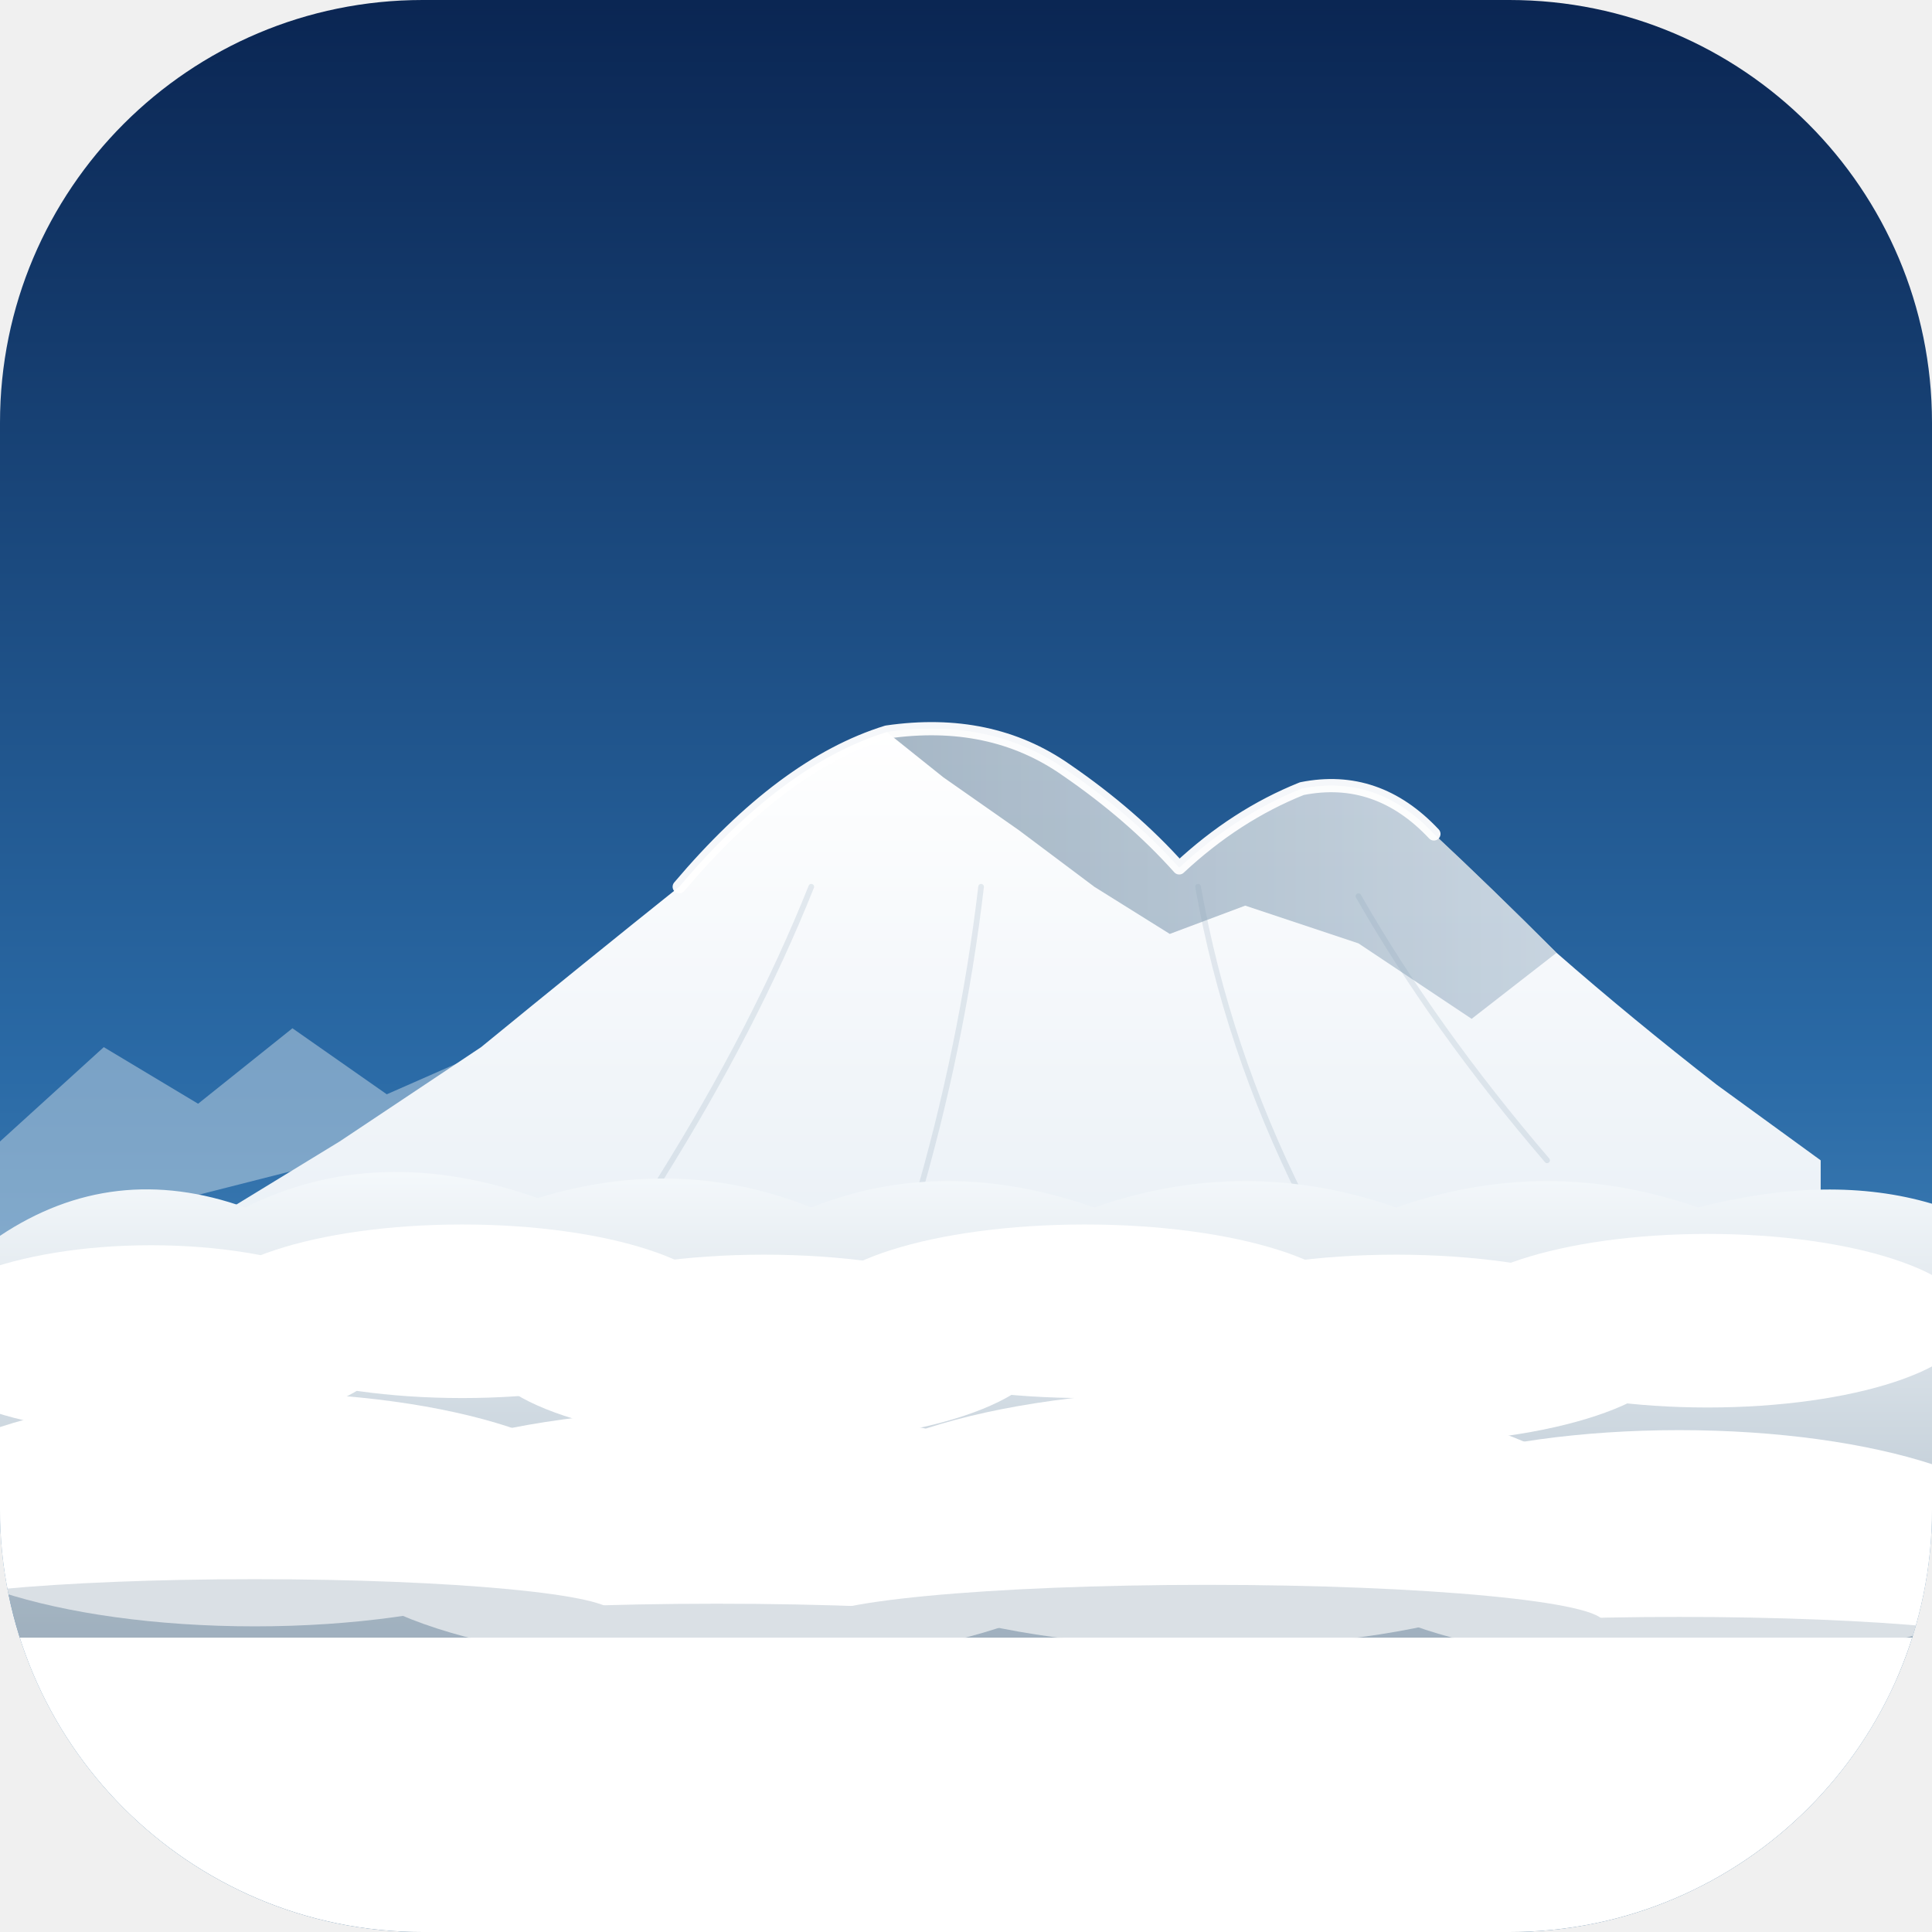
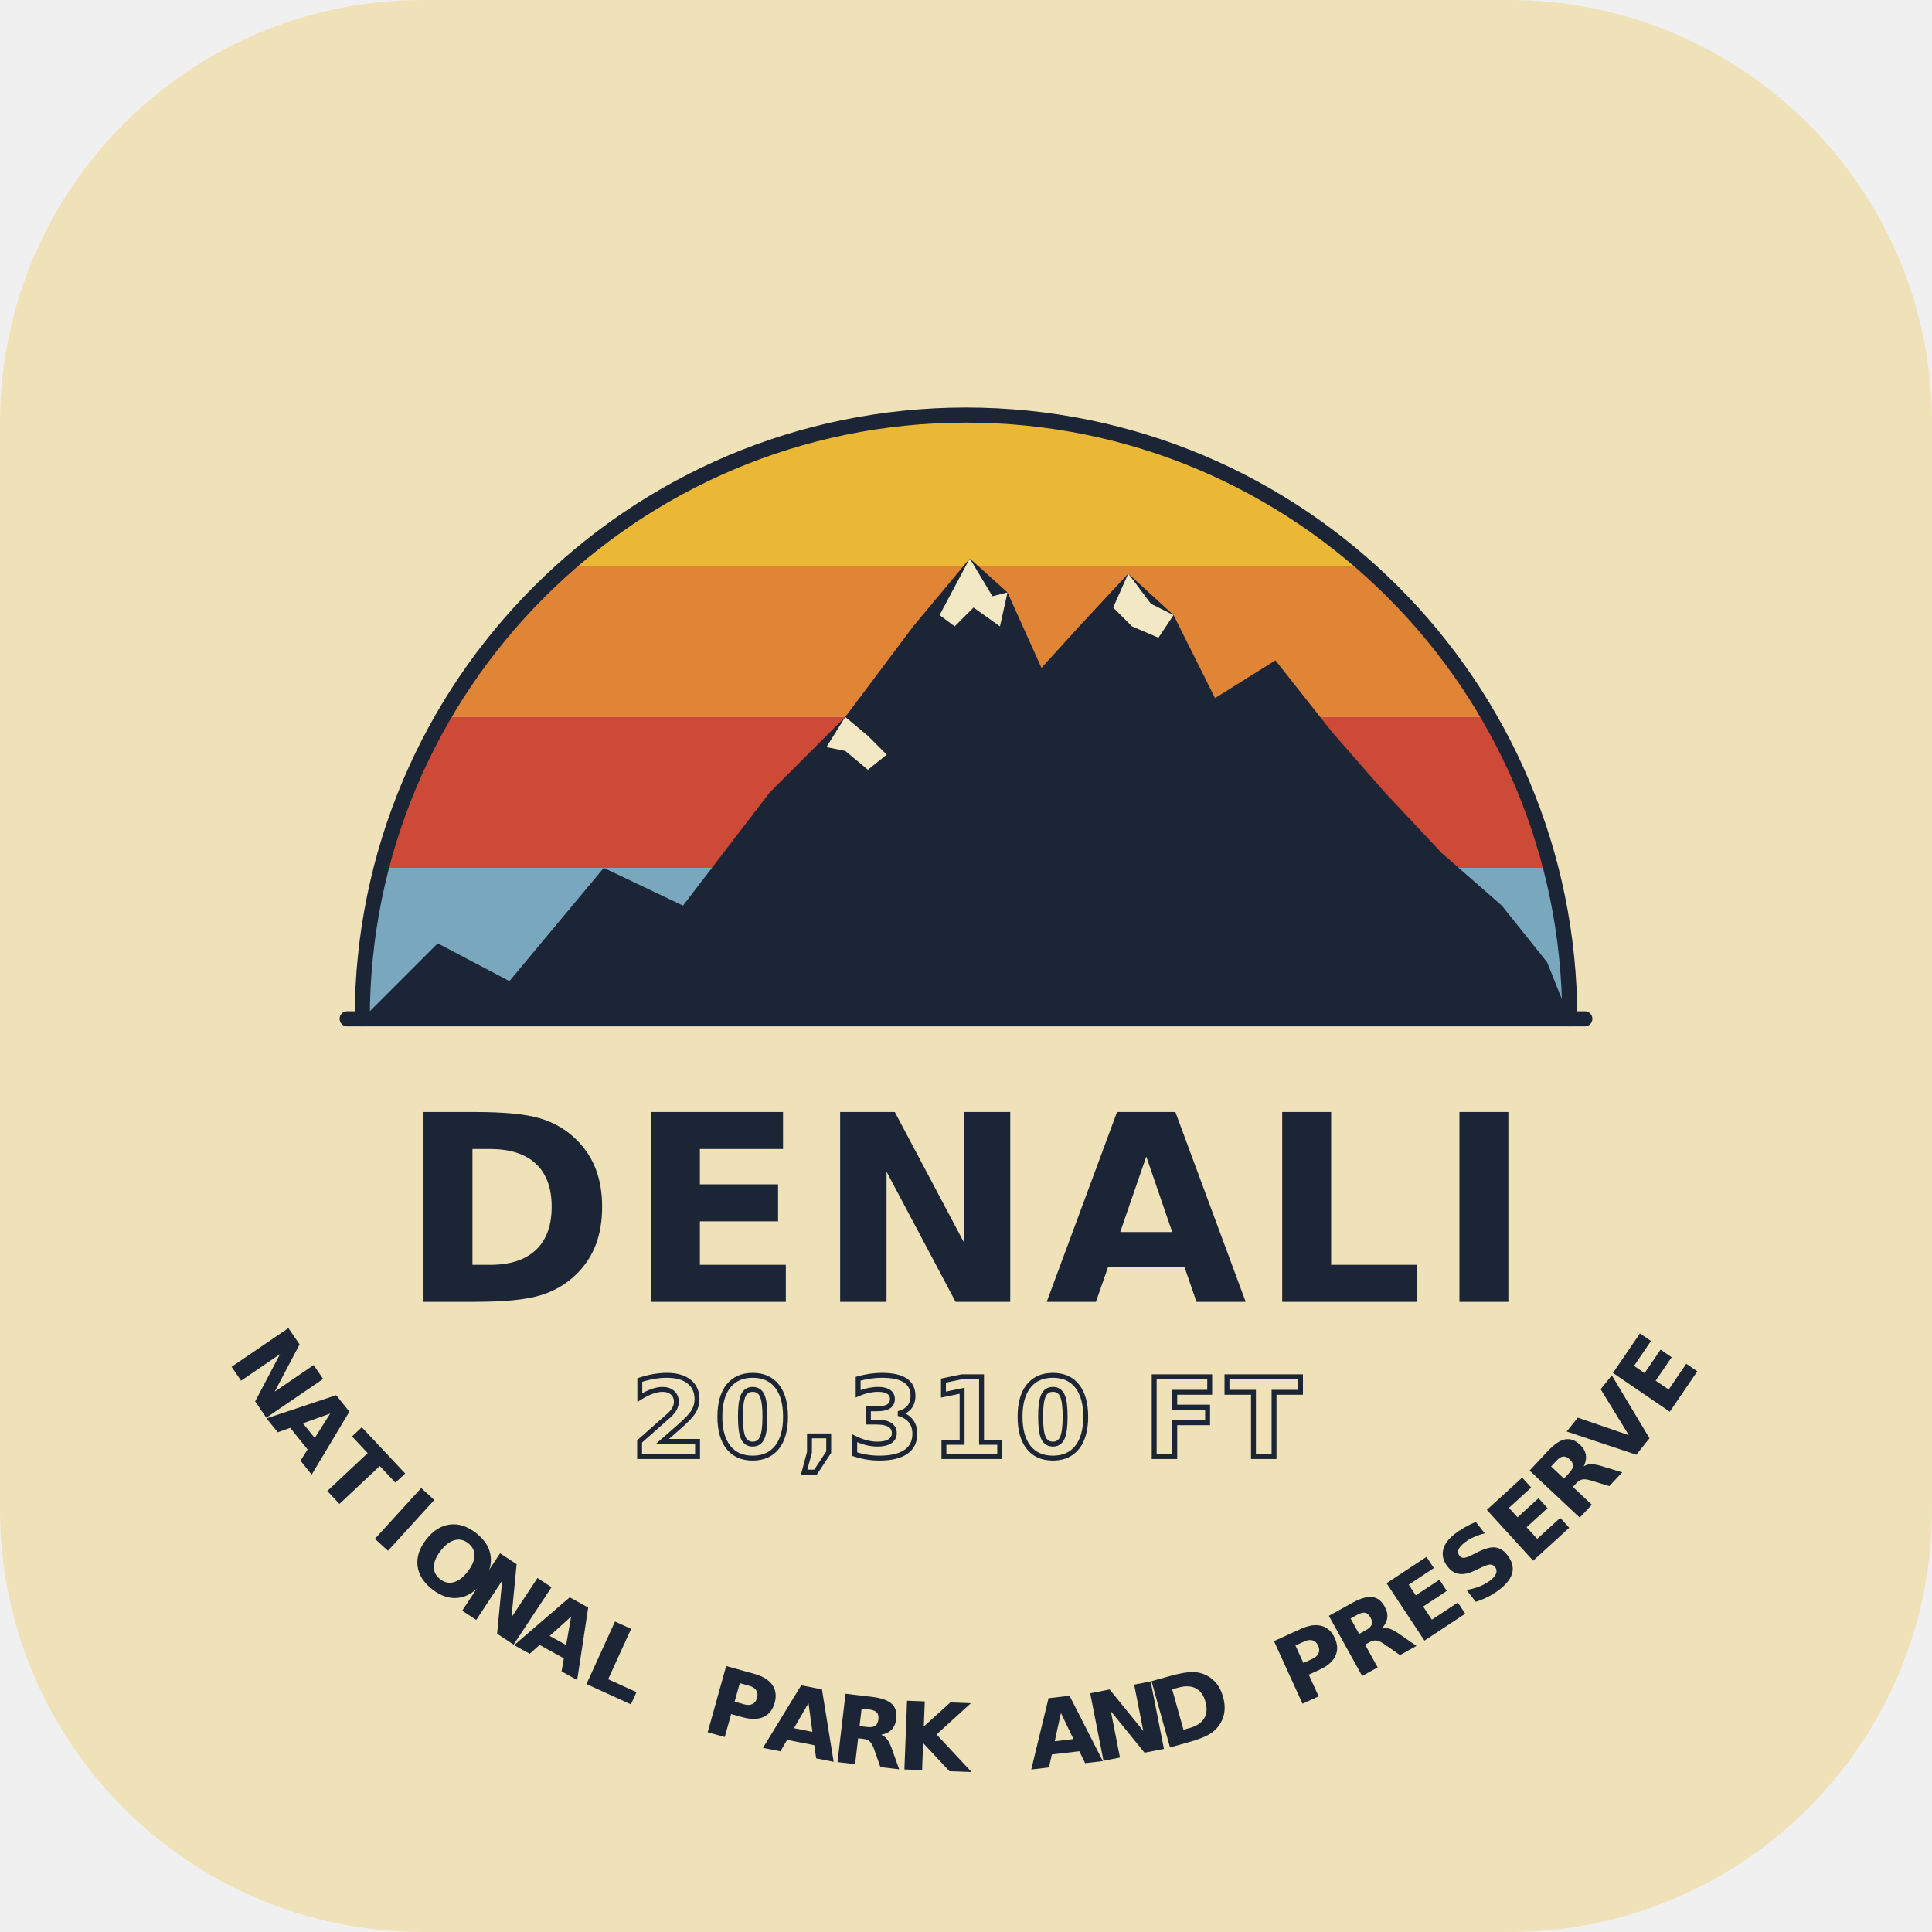
- <svg xmlns="http://www.w3.org/2000/svg" viewBox="0 0 1024 1024" role="img" aria-label="Alaska Itinerary — Denali">
+ <svg xmlns="http://www.w3.org/2000/svg" viewBox="0 0 1024 1024" role="img" aria-label="Denali National Park and Preserve">
  <defs>
-     <linearGradient id="sky" x1="0" y1="0" x2="0" y2="1">
-       <stop offset="0%" stop-color="#0a2552" />
-       <stop offset="55%" stop-color="#2a6aa6" />
-       <stop offset="100%" stop-color="#6aa8d2" />
-     </linearGradient>
-     <linearGradient id="snowLit" x1="0" y1="0" x2="0" y2="1">
-       <stop offset="0%" stop-color="#ffffff" />
-       <stop offset="50%" stop-color="#e7eef5" />
-       <stop offset="100%" stop-color="#a9bccc" />
-     </linearGradient>
-     <linearGradient id="snowShade" x1="0" y1="0" x2="1" y2="0">
-       <stop offset="0%" stop-color="#5d7c97" />
-       <stop offset="100%" stop-color="#a1b6c9" />
-     </linearGradient>
-     <linearGradient id="cloudBase" x1="0" y1="0" x2="0" y2="1">
-       <stop offset="0%" stop-color="#f4f8fb" />
-       <stop offset="100%" stop-color="#8197aa" />
-     </linearGradient>
    <clipPath id="squircle">
      <rect x="0" y="0" width="1024" height="1024" rx="224" ry="224" />
    </clipPath>
+     <clipPath id="arch">
+       <path d="M192 540 A320 320 0 0 1 832 540 Z" />
+     </clipPath>
+     <path id="bottomArc" d="M 132 738 A 460 460 0 0 0 892 738" fill="none" />
  </defs>
  <g clip-path="url(#squircle)">
-     <rect width="1024" height="1024" fill="url(#sky)" />
-     <g opacity="0.45">
-       <path d="M0 605 L55 555 L105 585 L155 545 L205 580 L255 558 L295 585 L0 660 Z" fill="#dce6ed" />
+     <rect width="1024" height="1024" fill="#efe2b8" />
+     <g clip-path="url(#arch)">
+       <rect x="192" y="220" width="640" height="80" fill="#eab835" />
+       <rect x="192" y="300" width="640" height="80" fill="#e08436" />
+       <rect x="192" y="380" width="640" height="80" fill="#cd4a36" />
+       <rect x="192" y="460" width="640" height="80" fill="#79a7be" />
    </g>
-     <path d="       M90 660       L180 605       L255 555       Q310 510 360 470       Q415 405 470 388       Q525 380 565 408       Q600 432 625 460       Q655 432 690 418       Q730 410 760 442       Q790 470 825 505       Q865 540 910 575       L965 615       L965 1024 L90 1024 Z" fill="url(#snowLit)" />
-     <path d="       M470 388       Q525 380 565 408       Q600 432 625 460       Q655 432 690 418       Q730 410 760 442       Q790 470 825 505       L780 540       L720 500       L660 480       L620 495       L580 470       L540 440       L500 412 Z" fill="url(#snowShade)" opacity="0.55" />
-     <path d="       M360 470       Q415 405 470 388       Q525 380 565 408       Q600 432 625 460       Q655 432 690 418       Q730 410 760 442" stroke="#ffffff" stroke-width="7" fill="none" opacity="0.95" stroke-linejoin="round" stroke-linecap="round" />
-     <g stroke="#86a0b6" stroke-width="3" fill="none" opacity="0.2" stroke-linecap="round">
-       <path d="M430 470 Q400 545 350 625" />
-       <path d="M720 475 Q760 545 820 615" />
-       <path d="M520 470 Q510 555 485 640" />
-       <path d="M635 470 Q650 555 690 635" />
+     <g clip-path="url(#arch)">
+       <path d="         M192 540         L232 500         L270 520         L320 460         L362 480         L408 420         L448 380         L484 332         L514 296         L534 314         L552 354         L572 332         L598 304         L622 326         L644 370         L676 350         L706 388         L734 420         L764 452         L796 480         L820 510         L832 540 Z" fill="#1c2536" />
+       <path d="M498 326 L514 296 L526 316 L534 314 L530 332 L516 322 L506 332 Z" fill="#f3e8c4" />
+       <path d="M590 322 L598 304 L610 320 L622 326 L614 338 L600 332 Z" fill="#f3e8c4" />
+       <path d="M438 396 L448 380 L460 390 L470 400 L460 408 L448 398 Z" fill="#f3e8c4" />
    </g>
-     <path d="       M0 655       Q60 615 130 640       Q200 605 285 635       Q360 612 430 640       Q500 612 580 640       Q660 612 740 640       Q820 612 900 640       Q970 622 1024 638       L1024 1024 L0 1024 Z" fill="url(#cloudBase)" />
-     <g fill="#ffffff">
-       <ellipse cx="80" cy="710" rx="130" ry="50" />
-       <ellipse cx="245" cy="695" rx="140" ry="46" />
-       <ellipse cx="405" cy="715" rx="150" ry="50" />
-       <ellipse cx="575" cy="695" rx="145" ry="46" />
-       <ellipse cx="740" cy="715" rx="150" ry="50" />
-       <ellipse cx="905" cy="700" rx="140" ry="46" />
+     <path d="M192 540 A320 320 0 0 1 832 540" fill="none" stroke="#1c2536" stroke-width="8" stroke-linecap="round" />
+     <line x1="184" y1="540" x2="840" y2="540" stroke="#1c2536" stroke-width="8" stroke-linecap="round" />
+     <text x="512" y="690" text-anchor="middle" font-family="DejaVu Sans, Liberation Sans, Helvetica, Arial, sans-serif" font-weight="900" font-size="138" fill="#1c2536" letter-spacing="6">DENALI</text>
+     <text x="512" y="772" text-anchor="middle" font-family="DejaVu Sans, Liberation Sans, Helvetica, Arial, sans-serif" font-weight="700" font-size="58" fill="none" stroke="#1c2536" stroke-width="2.6" letter-spacing="4">20,310 FT</text>
+     <g font-family="DejaVu Sans, Liberation Sans, Helvetica, Arial, sans-serif" font-weight="800" font-size="50" fill="#1c2536">
+       <text x="131.95" y="737.93" transform="rotate(55.71 131.95 737.93)" text-anchor="middle">N</text>
+       <text x="153.24" y="766.67" transform="rotate(51.25 153.24 766.67)" text-anchor="middle">A</text>
+       <text x="176.69" y="793.68" transform="rotate(46.80 176.69 793.68)" text-anchor="middle">T</text>
+       <text x="202.18" y="818.79" transform="rotate(42.34 202.18 818.79)" text-anchor="middle">I</text>
+       <text x="229.54" y="841.83" transform="rotate(37.88 229.54 841.83)" text-anchor="middle">O</text>
+       <text x="258.60" y="862.69" transform="rotate(33.43 258.60 862.69)" text-anchor="middle">N</text>
+       <text x="289.20" y="881.21" transform="rotate(28.97 289.20 881.21)" text-anchor="middle">A</text>
+       <text x="321.15" y="897.31" transform="rotate(24.51 321.15 897.31)" text-anchor="middle">L</text>
+       <text x="388.31" y="921.83" transform="rotate(15.60 388.31 921.83)" text-anchor="middle">P</text>
+       <text x="423.11" y="930.10" transform="rotate(11.14 423.11 930.10)" text-anchor="middle">A</text>
+       <text x="458.45" y="935.64" transform="rotate(6.69 458.45 935.64)" text-anchor="middle">R</text>
+       <text x="494.11" y="938.42" transform="rotate(2.23 494.11 938.42)" text-anchor="middle">K</text>
+       <text x="565.55" y="935.64" transform="rotate(-6.69 565.55 935.64)" text-anchor="middle">A</text>
+       <text x="600.89" y="930.10" transform="rotate(-11.14 600.89 930.10)" text-anchor="middle">N</text>
+       <text x="635.69" y="921.83" transform="rotate(-15.60 635.69 921.83)" text-anchor="middle">D</text>
+       <text x="702.85" y="897.31" transform="rotate(-24.51 702.85 897.31)" text-anchor="middle">P</text>
+       <text x="734.80" y="881.21" transform="rotate(-28.97 734.80 881.21)" text-anchor="middle">R</text>
+       <text x="765.40" y="862.69" transform="rotate(-33.43 765.40 862.69)" text-anchor="middle">E</text>
+       <text x="794.46" y="841.83" transform="rotate(-37.88 794.46 841.83)" text-anchor="middle">S</text>
+       <text x="821.82" y="818.79" transform="rotate(-42.34 821.82 818.79)" text-anchor="middle">E</text>
+       <text x="847.31" y="793.68" transform="rotate(-46.80 847.31 793.68)" text-anchor="middle">R</text>
+       <text x="870.76" y="766.67" transform="rotate(-51.25 870.76 766.67)" text-anchor="middle">V</text>
+       <text x="892.05" y="737.93" transform="rotate(-55.71 892.05 737.93)" text-anchor="middle">E</text>
    </g>
-     <g fill="#ffffff">
-       <ellipse cx="135" cy="800" rx="190" ry="62" />
-       <ellipse cx="380" cy="815" rx="210" ry="68" />
-       <ellipse cx="640" cy="805" rx="210" ry="68" />
-       <ellipse cx="890" cy="820" rx="190" ry="62" />
-     </g>
-     <g fill="#7a90a3" opacity="0.28">
-       <ellipse cx="135" cy="855" rx="190" ry="18" />
-       <ellipse cx="380" cy="870" rx="210" ry="20" />
-       <ellipse cx="640" cy="860" rx="210" ry="20" />
-       <ellipse cx="890" cy="875" rx="190" ry="18" />
-     </g>
-     <rect x="0" y="868" width="1024" height="160" fill="#ffffff" />
  </g>
</svg>
